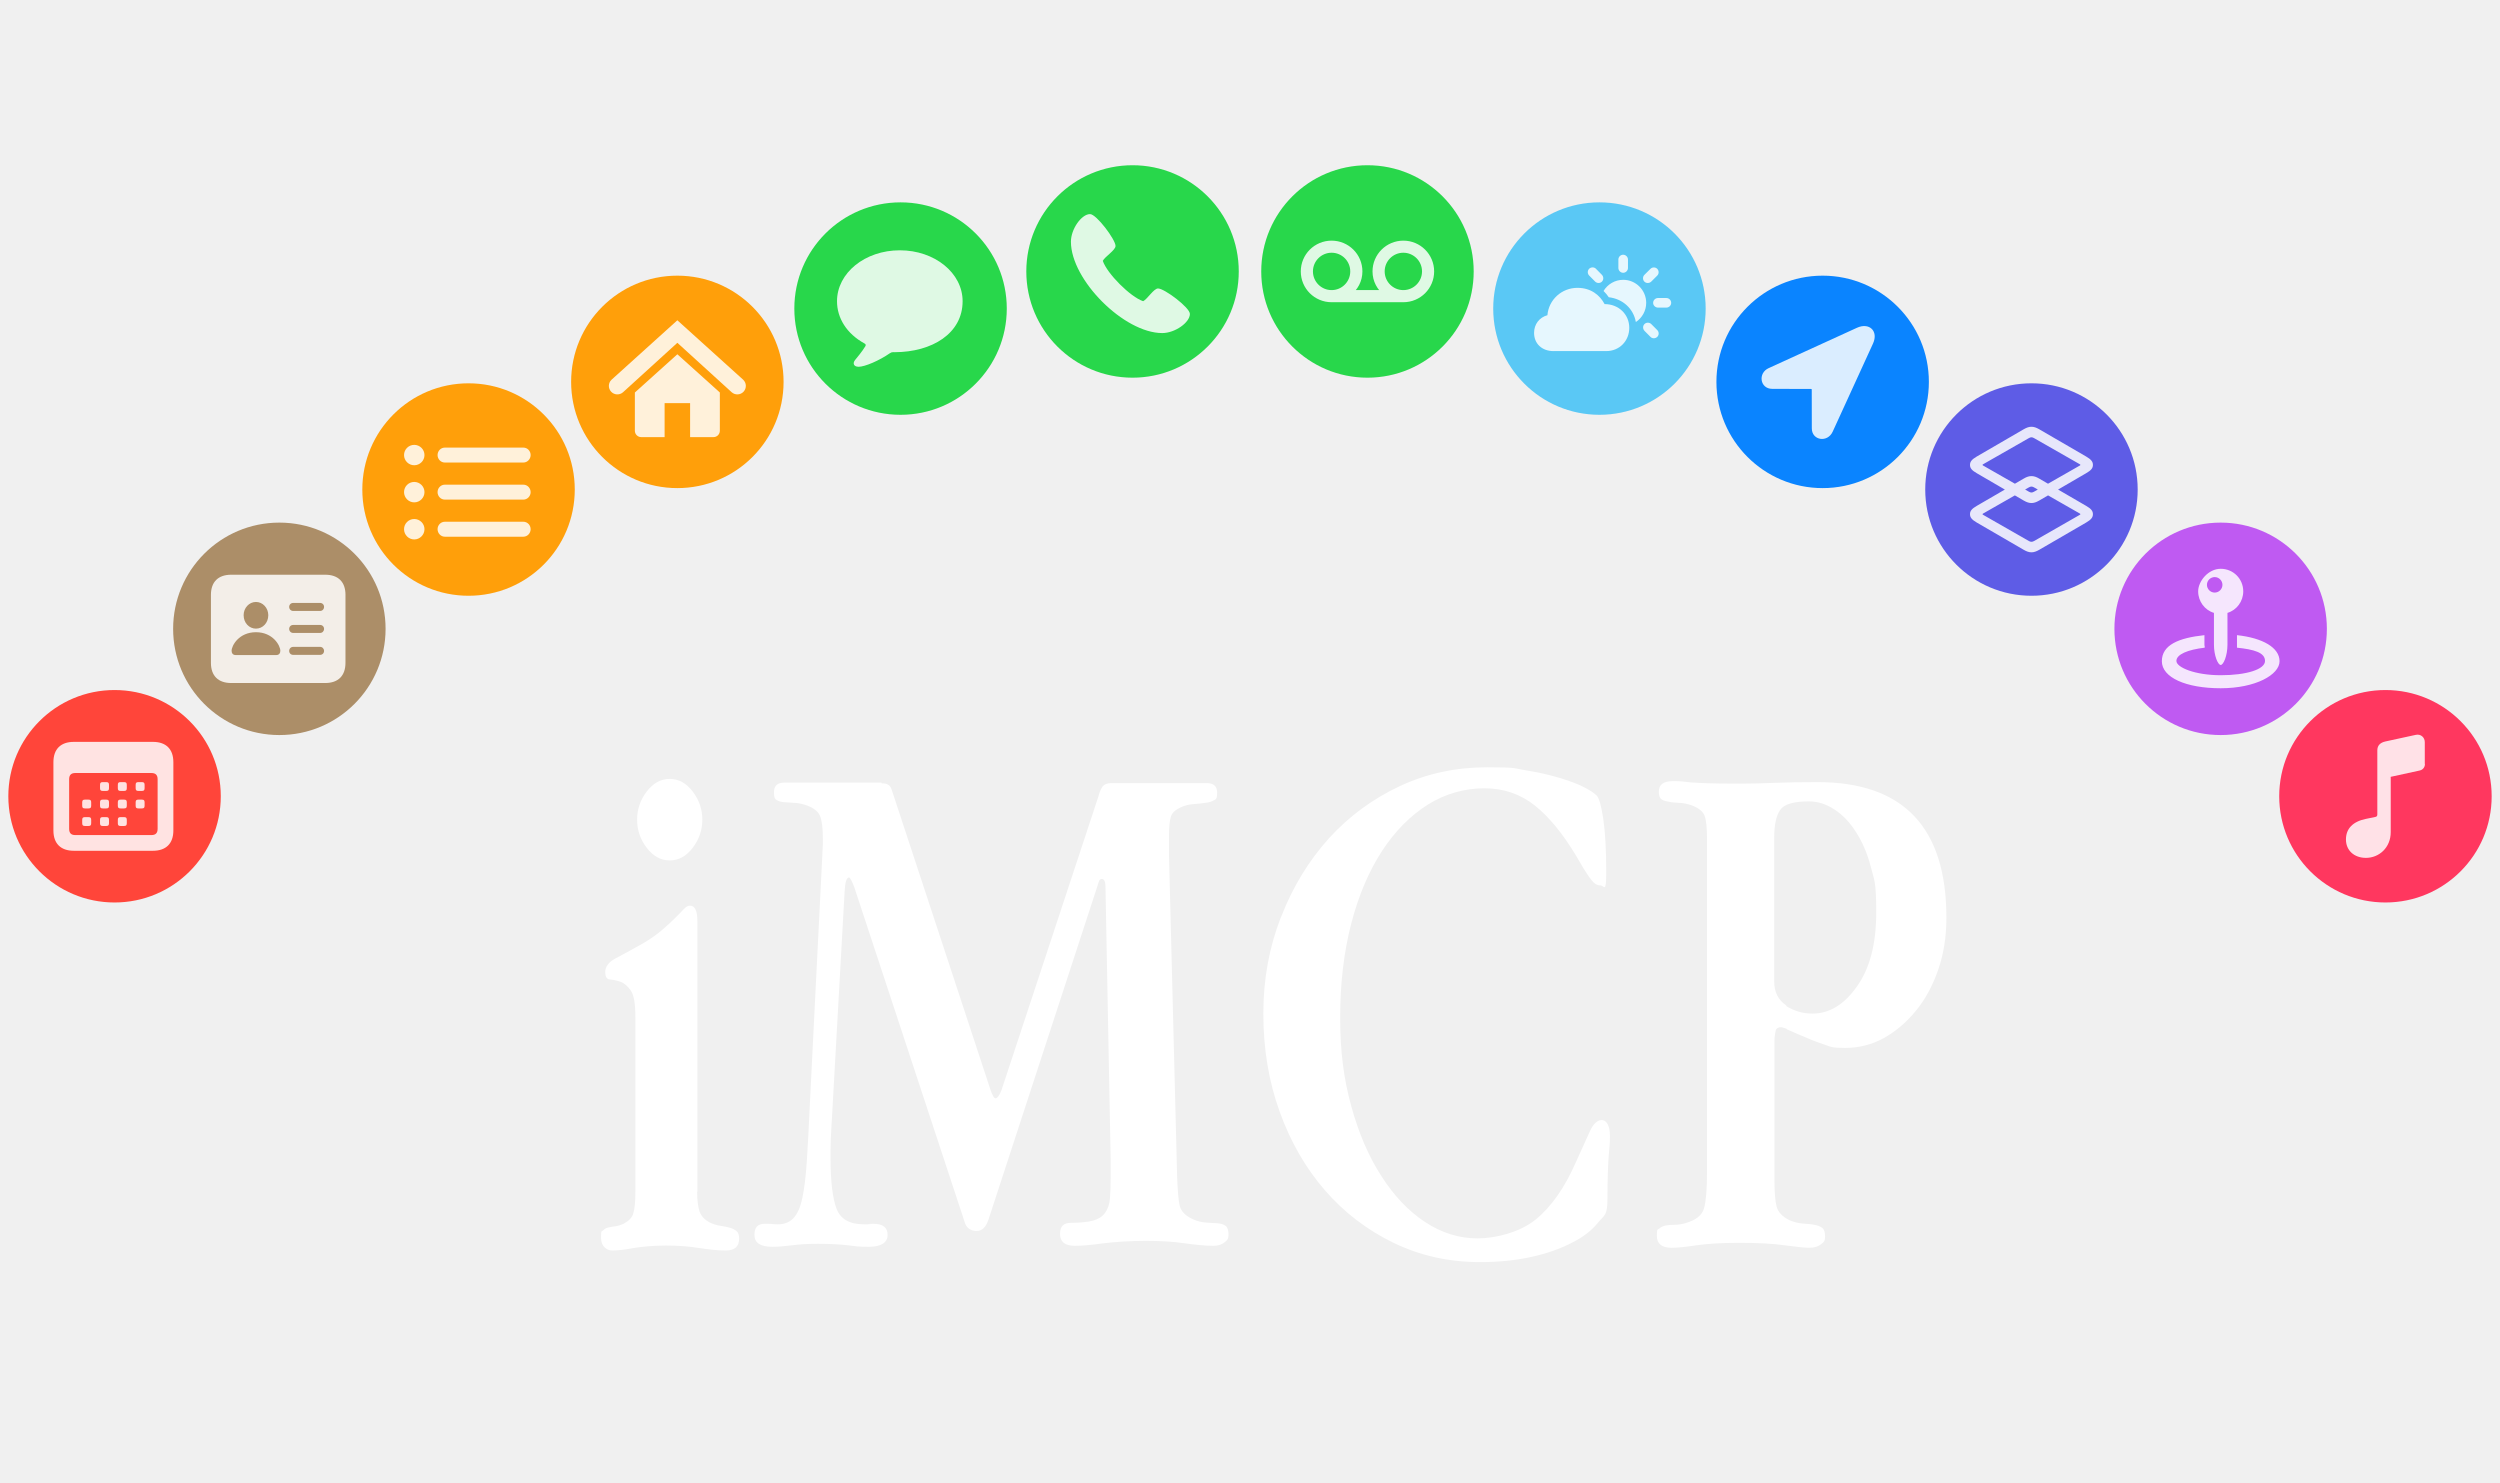
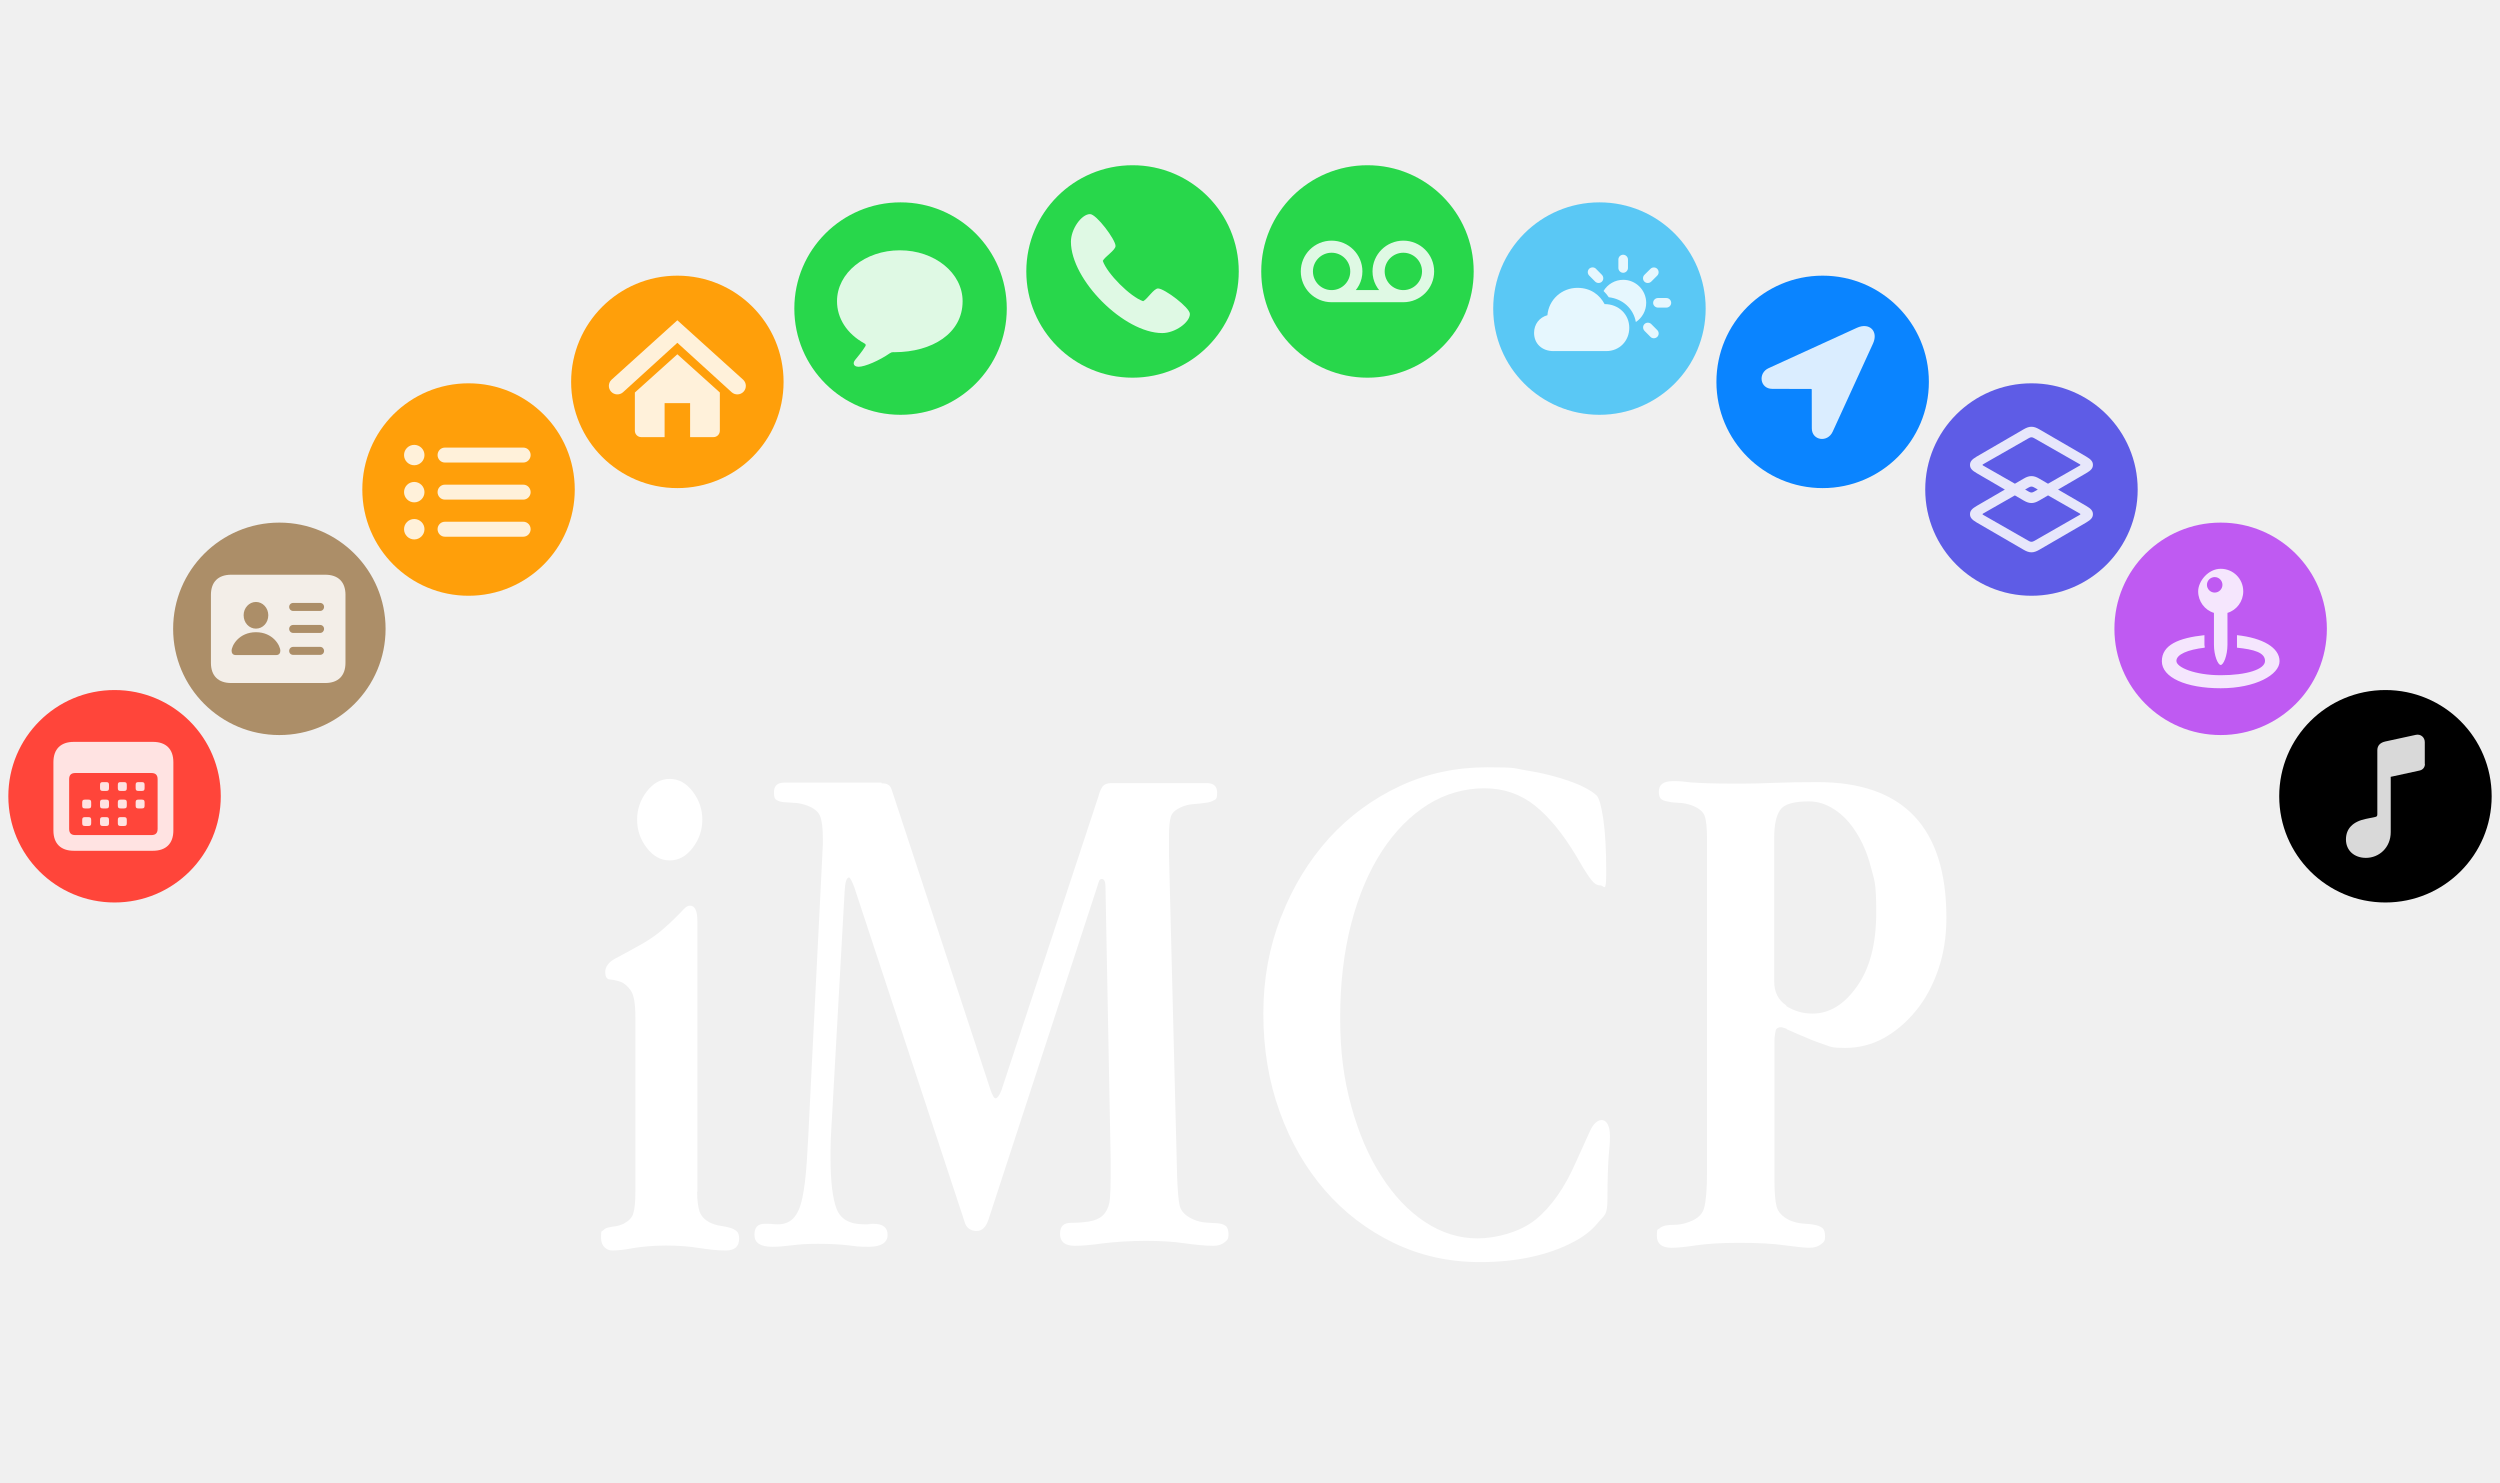
<svg xmlns="http://www.w3.org/2000/svg" viewBox="0 0 1012 600">
  <g fill="#fff">
    <path d="M282.2,482.4c0,3.6.4,6.3,1,8.1.7,1.8,2,3.2,3.8,4.2,1.6.8,3.1,1.3,4.6,1.5s2.8.5,3.9.8,2,.8,2.7,1.4,1,1.6,1,3c0,3.2-1.8,4.8-5.4,4.8s-6.6-.4-10.8-1c-4.2-.7-8.6-1-13.4-1s-9.5.4-13.1,1c-3.6.7-6.5,1-8.7,1s-4.5-1.7-4.5-5.1.2-2.4.8-3,1.2-1,2.1-1.2c.9-.2,1.9-.4,2.9-.5s2.1-.5,3.3-1c2.2-1.2,3.6-2.6,4-4.4.5-1.7.8-4.5.8-8.5v-70.8c0-5.4-.6-9-1.9-10.8s-2.7-3-4.2-3.5-2.9-.8-4.2-.9-1.9-1.1-1.9-3.1,1.4-4,4.1-5.4,6.5-3.5,11.5-6.3c3-1.8,5.5-3.6,7.6-5.4,2.1-1.8,3.8-3.4,5.2-4.8,1.4-1.4,2.5-2.5,3.4-3.5.9-.9,1.7-1.4,2.5-1.4,2,0,3,2.1,3,6.3v109.5ZM280.4,320.4c2.6,3.4,3.9,7.2,3.9,11.4s-1.3,8-3.9,11.4-5.7,5.1-9.3,5.1-6.7-1.7-9.3-5.1c-2.6-3.4-3.9-7.2-3.9-11.4s1.3-8,3.9-11.4,5.7-5.1,9.3-5.1,6.7,1.7,9.3,5.1Z" />
    <path d="M356.9,317.1c1,0,1.9.1,2.5.5.7.3,1.2,1,1.6,2.2l39.9,121.2c.8,2.4,1.5,3.6,2.1,3.6s1.6-1.1,2.4-3.3l39.3-119.1c.4-1.6,1-2.9,1.6-3.8.7-.9,1.9-1.4,3.5-1.4h38.7c2.8,0,4.2,1.3,4.2,3.9s-.5,2.6-1.4,3.1-2,.9-3.5,1c-1.4.2-3,.4-4.6.5-1.7.1-3.5.5-5.2,1.3-2.2,1-3.5,2.2-4,3.7-.5,1.5-.8,4.2-.8,8.2v7.1l3.3,130.5c.2,5.4.5,9.2,1,11.6.5,2.4,2.4,4.3,5.5,5.7,1.8.8,3.6,1.2,5.4,1.3s3.4.2,4.6.3c1.3.1,2.4.5,3.1,1,.8.6,1.2,1.8,1.2,3.6s-.5,2.2-1.6,3.1-2.6,1.4-4.6,1.4c-3.2,0-7-.4-11.5-1-4.5-.7-9.8-1-15.8-1s-12.4.4-17.2,1c-4.9.7-8.8,1-11.5,1-4,0-6-1.6-6-4.8s1.5-4.5,4.5-4.5,6.8-.3,8.9-.9c2.1-.6,3.7-1.6,4.8-3.1,1.1-1.5,1.8-3.4,2-5.8s.3-5.4.3-8.9v-6.9l-2.1-110.3c0-2.2-.5-3.3-1.5-3.3s-1.2,1-1.8,3l-44.1,135c-1,3-2.6,4.5-4.8,4.5s-4.2-1.2-4.8-3.6l-44.7-135.6c-1-2.6-1.7-3.9-2.1-3.9-1,0-1.6,1.9-1.8,5.7l-5.1,91.2c-.2,3.4-.4,6.5-.5,9.2-.1,2.8-.1,5.3-.1,7.5,0,9.3.8,16.1,2.4,20.4,1.6,4.3,5.3,6.4,11.1,6.4s1.2,0,1.8-.1c.6-.1,1.3-.1,2.1-.1,3.8,0,5.7,1.5,5.7,4.5s-2.5,4.8-7.5,4.8-5-.2-8.5-.6-7.5-.6-12.1-.6-7.5.2-10.6.6-5.8.6-8,.6c-4.8,0-7.2-1.6-7.2-4.8s1.4-4.5,4.2-4.5,2.2,0,3.1.1,1.6.1,2.2.1c2.6,0,4.7-.8,6.3-2.5,1.6-1.7,2.8-4.4,3.6-8.2.8-3.8,1.4-8.7,1.8-14.8s.8-13.5,1.2-22.5l5.1-101.9c0-.4,0-1.1.1-2.1s.1-2.3.1-3.9c0-4.6-.4-7.7-1.2-9.5-.8-1.8-2.6-3.2-5.4-4.2-1.8-.6-3.5-1-5.1-1-1.6-.1-3-.2-4.2-.3-1.2-.1-2.1-.4-2.9-.9s-1-1.5-1-3.1c0-2.6,1.4-3.9,4.2-3.9h39.3Z" />
    <path d="M518.7,370.9c4.7-12.1,11.2-22.6,19.3-31.6,8.2-9,17.8-16,28.7-21.1s22.7-7.6,35.2-7.6,10.6.4,15.6,1.2,9.5,1.8,13.5,3,7.3,2.4,9.9,3.7c2.6,1.3,4.4,2.5,5.4,3.5s1.9,4.1,2.7,9.5c.8,5.3,1.2,12.5,1.2,21.5s-.8,5.4-2.4,5.4-2.8-1-4.3-3.1-3.3-5-5.5-8.9c-5.4-9-11-15.8-16.8-20.4s-12.6-6.9-20.4-6.9-15.8,2.2-22.8,6.6c-7,4.4-13.2,10.6-18.5,18.7s-9.5,17.9-12.5,29.4-4.5,24.2-4.5,38.2,1.5,24.9,4.5,35.8,7,20.3,12.2,28.3c5.1,8,11,14.2,17.7,18.6s13.8,6.6,21.2,6.6,17.2-2.5,23.5-7.6,11.8-12.9,16.3-23.2c2.4-5.4,4.3-9.6,5.7-12.6s3-4.5,4.8-4.5,3.3,2.1,3.3,6.3-.2,4-.5,8.2-.5,10-.5,17.2-1.2,6.6-3.8,9.8-6,5.9-10.7,8.2c-4.6,2.4-10,4.3-16.3,5.7-6.3,1.4-13.2,2.1-20.8,2.1-12.6,0-24.2-2.6-35-7.8-10.7-5.2-20-12.3-27.8-21.3s-13.9-19.6-18.3-31.8c-4.4-12.2-6.6-25.4-6.6-39.6s2.4-27,7.1-39.1h0Z" />
    <path d="M723.1,416.4c-1.2-.4-1.9-.6-2.1-.6-1.2,0-2,.5-2.2,1.4s-.5,2.4-.5,4.4v55.9c0,5.2.3,8.9.9,11,.6,2.2,2.3,4,5.1,5.4,1.8.8,3.6,1.2,5.4,1.4,1.8.1,3.3.2,4.7.5,1.3.2,2.3.6,3.2,1.2.8.6,1.2,1.8,1.2,3.6s-.5,2.2-1.7,3.1c-1.1.9-2.7,1.4-4.7,1.4s-5.3-.4-10-1c-4.7-.7-10.8-1-18.5-1s-12.8.4-17.2,1c-4.5.7-7.8,1-10,1-4,0-6-1.6-6-4.8s.3-2.4,1-3,1.5-1,2.5-1.2,2.2-.3,3.6-.3,2.8-.2,4.2-.6c4.4-1.2,7-3.2,7.8-6.1.8-2.9,1.2-7.7,1.2-14.5v-135.1c0-4.4-.3-7.5-1-9.3-.7-1.8-2.5-3.2-5.2-4.2-1.8-.6-3.5-1-5.2-1-1.7-.1-3.2-.2-4.3-.5-1.2-.2-2.2-.5-2.8-1-.7-.5-1-1.5-1-3.1,0-2.8,1.9-4.2,5.7-4.2s3.2.1,7,.5c3.9.3,9.5.5,16.7.5h4.8c3.4,0,7.6-.1,12.6-.3,5-.2,10.8-.3,17.4-.3,34.8,0,52.2,18.3,52.2,54.9c0,7.8-1.1,14.6-3.3,21s-5.2,12-9,16.6c-3.8,4.7-8.2,8.4-13,11.1-4.9,2.7-10.2,4-15.8,4s-5.7-.5-8.7-1.5-6.3-2.3-9.9-3.9l-4.8-2.1h0ZM723,407.2c3.3,2.1,6.8,3.1,10.7,3.1,6.8,0,12.8-3.6,18-11,5.2-7.3,7.8-17.2,7.8-29.9s-.8-13-2.2-18.5-3.5-10.2-6-14.1-5.4-7-8.7-9.1c-3.3-2.2-6.8-3.3-10.3-3.3-6.2,0-10.1,1.1-11.7,3.5-1.6,2.3-2.4,6-2.4,11.2v58.2c0,4.4,1.7,7.6,5,9.8Z" />
  </g>
  <svg version="1.1" viewBox="0 0 100 100" x="3.373" y="279.327" width="86" height="86">
    <circle fill="#ff453a" cx="50" cy="50" r="50" />
    <g fill="#fff" fill-opacity="0.85">
      <path d="M30.83,75.66h37.23c6.18,0,9.62-3.42,9.62-9.56v-32.15c0-6.14-3.44-9.55-9.62-9.55H30.83c-6.17,0-9.61,3.4-9.61,9.55v32.15c0,6.15,3.44,9.56,9.61,9.56ZM31.52,68.27c-1.92,0-2.9-.9-2.9-2.94v-23.34c0-2.03.99-2.93,2.9-2.93h35.83c1.91,0,2.92.89,2.92,2.93v23.34c0,2.05-1.01,2.94-2.92,2.94H31.52ZM44.49,47.49h1.55c1,0,1.34-.31,1.34-1.3v-1.55c0-.99-.34-1.3-1.34-1.3h-1.55c-.99,0-1.33.31-1.33,1.3v1.55c0,.99.34,1.3,1.33,1.3ZM52.86,47.49h1.57c.99,0,1.33-.31,1.33-1.3v-1.55c0-.99-.34-1.3-1.33-1.3h-1.57c-.98,0-1.32.31-1.32,1.3v1.55c0,.99.34,1.3,1.32,1.3ZM61.25,47.49h1.57c.98,0,1.32-.31,1.32-1.3v-1.55c0-.99-.35-1.3-1.32-1.3h-1.57c-.98,0-1.32.31-1.32,1.3v1.55c0,.99.35,1.3,1.32,1.3ZM36.11,55.73h1.57c.98,0,1.32-.31,1.32-1.28v-1.57c0-.99-.35-1.3-1.32-1.3h-1.57c-.98,0-1.34.31-1.34,1.3v1.57c0,.98.36,1.28,1.34,1.28ZM44.49,55.73h1.55c1,0,1.34-.31,1.34-1.28v-1.57c0-.99-.34-1.3-1.34-1.3h-1.55c-.99,0-1.33.31-1.33,1.3v1.57c0,.98.34,1.28,1.33,1.28ZM52.86,55.73h1.57c.99,0,1.33-.31,1.33-1.28v-1.57c0-.99-.34-1.3-1.33-1.3h-1.57c-.98,0-1.32.31-1.32,1.3v1.57c0,.98.34,1.28,1.32,1.28ZM61.25,55.73h1.57c.98,0,1.32-.31,1.32-1.28v-1.57c0-.99-.35-1.3-1.32-1.3h-1.57c-.98,0-1.32.31-1.32,1.3v1.57c0,.98.35,1.28,1.32,1.28ZM36.11,63.99h1.57c.98,0,1.32-.32,1.32-1.3v-1.57c0-.99-.35-1.3-1.32-1.3h-1.57c-.98,0-1.34.31-1.34,1.3v1.57c0,.98.36,1.3,1.34,1.3ZM44.49,63.99h1.55c1,0,1.34-.32,1.34-1.3v-1.57c0-.99-.34-1.3-1.34-1.3h-1.55c-.99,0-1.33.31-1.33,1.3v1.57c0,.98.34,1.3,1.33,1.3ZM52.86,63.99h1.57c.99,0,1.33-.32,1.33-1.3v-1.57c0-.99-.34-1.3-1.33-1.3h-1.57c-.98,0-1.32.31-1.32,1.3v1.57c0,.98.34,1.3,1.32,1.3Z" />
    </g>
  </svg>
  <svg version="1.1" viewBox="0 0 100 100" x="70.084" y="211.550" width="86" height="86">
    <circle fill="#ac8e68" cx="50" cy="50" r="50" />
    <g fill="#fff" fill-opacity="0.85">
      <path class="st1" d="M81.12,34.03v31.97c0,6.1-3.41,9.51-9.57,9.51H27.35c-6.14,0-9.56-3.4-9.56-9.51v-31.97c0-6.11,3.42-9.5,9.56-9.5h44.21c6.16,0,9.57,3.39,9.57,9.5ZM27.52,60.35c0,1.1.64,1.99,1.84,1.99h19.25c1.22,0,1.85-.89,1.85-1.99,0-2.48-3.49-8.76-11.47-8.76s-11.47,6.27-11.47,8.76ZM56.53,58.49c-1.11,0-1.91.84-1.91,1.91s.8,1.86,1.91,1.86h12.64c1.07,0,1.87-.8,1.87-1.86s-.8-1.91-1.87-1.91h-12.64ZM56.53,48.17c-1.11,0-1.91.82-1.91,1.86s.8,1.91,1.91,1.91h12.64c1.07,0,1.87-.84,1.87-1.91s-.8-1.86-1.87-1.86h-12.64ZM33.18,43.58c0,3.62,2.61,6.33,5.8,6.33,3.21,0,5.81-2.71,5.81-6.33,0-3.41-2.6-6.23-5.81-6.23s-5.8,2.82-5.8,6.23ZM56.53,37.81c-1.11,0-1.91.82-1.91,1.87s.8,1.91,1.91,1.91h12.64c1.07,0,1.87-.84,1.87-1.91s-.8-1.87-1.87-1.87h-12.64Z" />
    </g>
  </svg>
  <svg version="1.1" viewBox="0 0 100 100" x="146.665" y="155.165" width="86" height="86">
    <circle fill="#ff9f0a" cx="50" cy="50" r="50" />
    <g fill="#fff" fill-opacity=".85">
      <path d="M38.83,72.2h36.98c1.91,0,3.42-1.64,3.42-3.53s-1.48-3.51-3.42-3.51h-36.98c-1.92,0-3.41,1.62-3.41,3.51s1.51,3.53,3.41,3.53Z" />
      <path d="M24.44,73.49c2.65,0,4.82-2.17,4.82-4.82s-2.17-4.8-4.82-4.8-4.8,2.15-4.8,4.8,2.17,4.82,4.8,4.82Z" />
      <path d="M38.83,54.74h36.98c1.91,0,3.42-1.64,3.42-3.51s-1.48-3.52-3.42-3.52h-36.98c-1.92,0-3.41,1.62-3.41,3.52s1.51,3.51,3.41,3.51Z" />
      <path d="M24.44,56.04c2.65,0,4.82-2.17,4.82-4.82s-2.17-4.8-4.82-4.8-4.8,2.15-4.8,4.8,2.17,4.82,4.8,4.82Z" />
      <path d="M38.83,37.29h36.98c1.91,0,3.42-1.64,3.42-3.52s-1.48-3.51-3.42-3.51h-36.98c-1.92,0-3.41,1.62-3.41,3.51s1.51,3.52,3.41,3.52Z" />
      <path d="M24.44,38.57c2.65,0,4.82-2.15,4.82-4.8s-2.17-4.8-4.82-4.8-4.8,2.15-4.8,4.8,2.17,4.8,4.8,4.8Z" />
    </g>
  </svg>
  <svg viewBox="0 0 100 100" x="231.193" y="111.587" width="86" height="86">
    <circle fill="#ff9f0a" cx="50" cy="50" r="50" />
    <g fill="#fff" opacity=".85">
      <path d="M50,21 81,49a4,4 0 0 1-5.4,5.9L50,31.6 24.4,54.9A4,4 0 0 1 19,49Z" />
      <path fill-rule="evenodd" d="M50,37 70,55V73a3,3 0 0 1-3,3H33a3,3 0 0 1-3-3V55ZM44,60h12v16H44Z" />
    </g>
  </svg>
  <svg viewBox="0 0 100 100" x="321.545" y="81.913" width="86" height="86">
    <circle fill="#28d74b" cx="50" cy="50" r="50" />
    <g fill="#fff" fill-opacity="0.85">
      <path d="M30.19,77.4c3.04,0,9.82-2.94,14.79-6.39.59-.4,1.01-.5,1.53-.5.3.01.53.02.7.02,17.63-.04,32-8.83,32-23.99,0-13.3-13.15-23.97-29.56-23.97s-29.56,10.67-29.56,23.97c0,7.9,4.52,15.26,12.9,19.86.63.34.75.71.46,1.29-1.56,2.6-3.8,5.19-4.83,6.48-1.36,1.68-.56,3.21,1.57,3.21Z" />
    </g>
  </svg>
  <svg viewBox="0 0 100 100" x="415.450" y="66.887" width="86" height="86">
    <circle fill="#28d74b" cx="50" cy="50" r="50" />
    <g fill="#fff" fill-opacity="0.85">
      <path d="M30,23c-4,0-9,7-9,13,0,18,25,43,43,43,6,0,13-5,13-9,0-3-12-12-15-12-2,0-5,5-7,6-6-2-17-13-19-19,1-2,6-5,6-7,0-3-9-15-12-15Z" />
    </g>
  </svg>
  <svg viewBox="0 0 100 100" x="510.550" y="66.887" width="86" height="86">
    <circle fill="#28d74b" cx="50" cy="50" r="50" />
    <g fill="#fff" stroke="#fff" stroke-width="22" stroke-linejoin="round" opacity="0.85">
      <path transform="translate(20.000 36.882) scale(0.12596)" d="M1.06581e-14 104.043C1.06581e-14 161.656 46.572 208.086 104.043 208.086L372.297 208.086C429.839 208.086 476.341 161.585 476.341 104.043C476.341 46.431 429.768 0 372.297 0C314.685 0 268.048 46.502 268.048 104.043C268.048 137.03 284.031 166.78 309.472 184.8L166.868 184.8C192.309 166.78 208.292 137.03 208.292 104.043C208.292 46.431 161.72 0 104.043 0C46.502 0 1.06581e-14 46.502 1.06581e-14 104.043ZM23.421 103.908C23.421 59.335 59.605 23.151 104.178 23.151C148.752 23.151 184.865 59.335 184.865 103.908C184.865 148.617 148.752 184.8 104.178 184.8C59.605 184.8 23.421 148.617 23.421 103.908ZM291.476 103.908C291.476 59.335 327.589 23.151 372.162 23.151C416.736 23.151 453.055 59.335 453.055 103.908C453.055 148.617 416.736 184.8 372.162 184.8C327.589 184.8 291.476 148.617 291.476 103.908Z" />
    </g>
  </svg>
  <svg version="1.1" viewBox="0 0 100 100" x="604.455" y="81.913" width="86" height="86">
    <circle fill="#5ac8f5" cx="50" cy="50" r="50" />
    <g fill="#fff" fill-opacity=".85">
      <path d="M74.42,57.32l2.79,2.8c.88.88.9,2.32.02,3.18-.87.87-2.36.91-3.21.02l-2.8-2.82c-.87-.91-.9-2.34-.02-3.21.87-.87,2.32-.86,3.21.02ZM72.01,47.29c0,3.77-1.94,7.1-4.87,9.04-1.12-6.3-6.15-10.91-12.76-11.67-.7-1.05-1.51-2.04-2.45-2.94,1.89-3.15,5.34-5.26,9.26-5.26,5.95,0,10.82,4.87,10.82,10.84ZM83.77,47.3c0,1.24-1.03,2.24-2.27,2.24h-3.94c-1.23,0-2.29-.99-2.29-2.24s1.06-2.27,2.29-2.27h3.94c1.24,0,2.27,1.03,2.27,2.27ZM77.2,31.29c.87.87.88,2.34-.01,3.21l-2.8,2.79c-.88.87-2.35.89-3.23.03-.87-.87-.87-2.35.03-3.22l2.81-2.79c.89-.89,2.33-.89,3.21-.03ZM48.37,31.28l2.78,2.82c.86.89.88,2.34.02,3.21-.87.87-2.32.86-3.22-.04l-2.78-2.81c-.86-.86-.89-2.31-.02-3.19.87-.87,2.37-.88,3.22,0ZM63.43,26.92v3.95c0,1.24-1.03,2.28-2.27,2.28s-2.25-1.05-2.25-2.28v-3.95c0-1.24,1.03-2.27,2.25-2.27s2.27,1.04,2.27,2.27Z" />
      <path d="M28.42,70.01h24.81c6.15,0,10.81-4.74,10.81-10.97s-4.91-11.15-11.61-11.15c-2.24-4.2-6.41-7.65-12.77-7.65-7.41,0-13.54,5.56-14.15,12.88-3.78,1.03-6.28,4.25-6.28,8.31,0,5.07,3.69,8.59,9.19,8.59Z" />
    </g>
  </svg>
  <svg version="1.1" viewBox="0 0 100 100" x="694.807" y="111.587" width="86" height="86">
    <circle fill="#0a84ff" cx="50" cy="50" r="50" />
    <g fill="#fff" fill-opacity="0.85">
      <path d="M26.24,53.28l18.31.05c.23,0,.32.09.32.31l.03,18.25c0,5.68,7.4,6.9,9.84,1.51l18.98-41.47c2.65-5.85-1.77-10.03-7.54-7.41l-41.58,19c-5.21,2.36-4.09,9.75,1.64,9.76Z" />
    </g>
  </svg>
  <svg viewBox="0 0 100 100" x="779.335" y="155.165" width="86" height="86">
    <circle fill="#5e5ce6" cx="50" cy="50" r="50" />
    <g fill="#fff" fill-opacity="0.85" transform="translate(50 50) scale(0.58) translate(-62.33895 34.1361)">
      <path d="M62.334 16.811C64.314 16.811 66.211 16.168 68.574 14.81L106.744-7.354C110.703-9.686 112.217-11.448 112.217-14.144C112.217-16.778 110.703-18.593 106.744-20.873L68.574-43.047C66.211-44.446 64.314-45.038 62.334-45.038C60.364-45.038 58.467-44.446 56.104-43.047L17.935-20.873C13.975-18.593 12.461-16.778 12.461-14.144C12.461-11.448 13.975-9.686 17.935-7.354L56.104 14.81C58.467 16.168 60.364 16.811 62.334 16.811ZM62.334 8.274C61.628 8.274 61.006 8.087 60.187 7.621L23.031-13.653C22.78-13.758 22.655-13.873 22.655-14.144C22.655-14.353 22.78-14.468 23.031-14.625L60.187-35.847C61.006-36.314 61.628-36.552 62.334-36.552C63.039-36.552 63.672-36.314 64.491-35.847L101.648-14.625C101.898-14.468 102.023-14.353 102.023-14.144C102.023-13.873 101.898-13.758 101.648-13.653L64.491 7.621C63.672 8.087 63.039 8.274 62.334 8.274ZM62.334-23.183C64.314-23.183 66.211-23.816 68.574-25.174L106.744-47.399C110.703-49.68 112.217-51.442 112.217-54.128C112.217-56.824 110.703-58.576 106.744-60.919L68.574-83.082C66.211-84.44 64.314-85.083 62.334-85.083C60.364-85.083 58.467-84.44 56.104-83.082L17.935-60.919C13.975-58.576 12.461-56.824 12.461-54.128C12.461-51.442 13.975-49.68 17.935-47.399L56.104-25.174C58.467-23.816 60.364-23.183 62.334-23.183ZM62.334-31.72C61.628-31.72 61.006-31.959 60.187-32.425L23.031-53.648C22.78-53.752 22.655-53.919 22.655-54.128C22.655-54.389 22.78-54.514 23.031-54.619L60.187-75.841C61.006-76.308 61.628-76.546 62.334-76.546C63.039-76.546 63.672-76.308 64.491-75.841L101.648-54.619C101.898-54.514 102.023-54.389 102.023-54.128C102.023-53.919 101.898-53.752 101.648-53.648L64.491-32.425C63.672-31.959 63.039-31.72 62.334-31.72Z" />
    </g>
  </svg>
  <svg version="1.1" viewBox="0 0 100 100" x="855.916" y="211.550" width="86" height="86">
    <circle fill="#bf5af2" cx="50" cy="50" r="50" />
    <g fill="#fff" fill-opacity="0.85">
      <path d="M42.49,57.93v.94c-8.01.94-13.32,3.18-13.32,6.25s8.84,6.72,20.86,6.72,20.86-2.71,20.86-6.72-5.3-5.42-13.2-6.25v-5.89c12.14,1.3,20.04,5.89,20.04,12.26s-11.31,12.73-27.7,12.73-27.7-5.07-27.7-12.73,7.9-10.96,20.04-12.26v4.95h.12Z" />
      <path d="M60.64,32.35c0,4.71-3.06,8.84-7.43,10.14v14.97c0,5.19-1.89,9.55-3.18,9.55s-3.18-4.36-3.18-9.55v-14.97c-4.36-1.3-7.43-5.42-7.43-10.14s4.71-10.61,10.61-10.61,10.61,4.71,10.61,10.61ZM43.55,29.29c0,2,1.65,3.65,3.65,3.65s3.65-1.65,3.65-3.65-1.65-3.65-3.65-3.65-3.65,1.65-3.65,3.65h0Z" />
    </g>
  </svg>
  <svg viewBox="0 0 100 100" x="922.627" y="279.327" width="86" height="86">
-     <circle fill="#ff375f" cx="50" cy="50" r="50" />
+     <circle fill="#000" cx="50" cy="50" r="50" />
    <g fill="#fff" fill-opacity="0.85">
      <path d="M68.52 34.73V24.53C68.52 22.21 66.56 20.6 64.31 21.09L49.96 24.21C47.51 24.74 46.18 26.17 46.18 28.35V58.45C46.21 59.22 45.93 59.57 45.33 59.71L40.81 60.65C34.6 61.92 31.41 65.28 31.41 70.34C31.41 75.49 35.27 79 40.81 79C46.98 79 52.49 74.23 52.49 66.86V41.54C52.49 40.7 52.24 40.91 53.05 40.73L66.07 37.89C67.61 37.57 68.59 36.35 68.59 34.8Z" />
    </g>
  </svg>
</svg>
